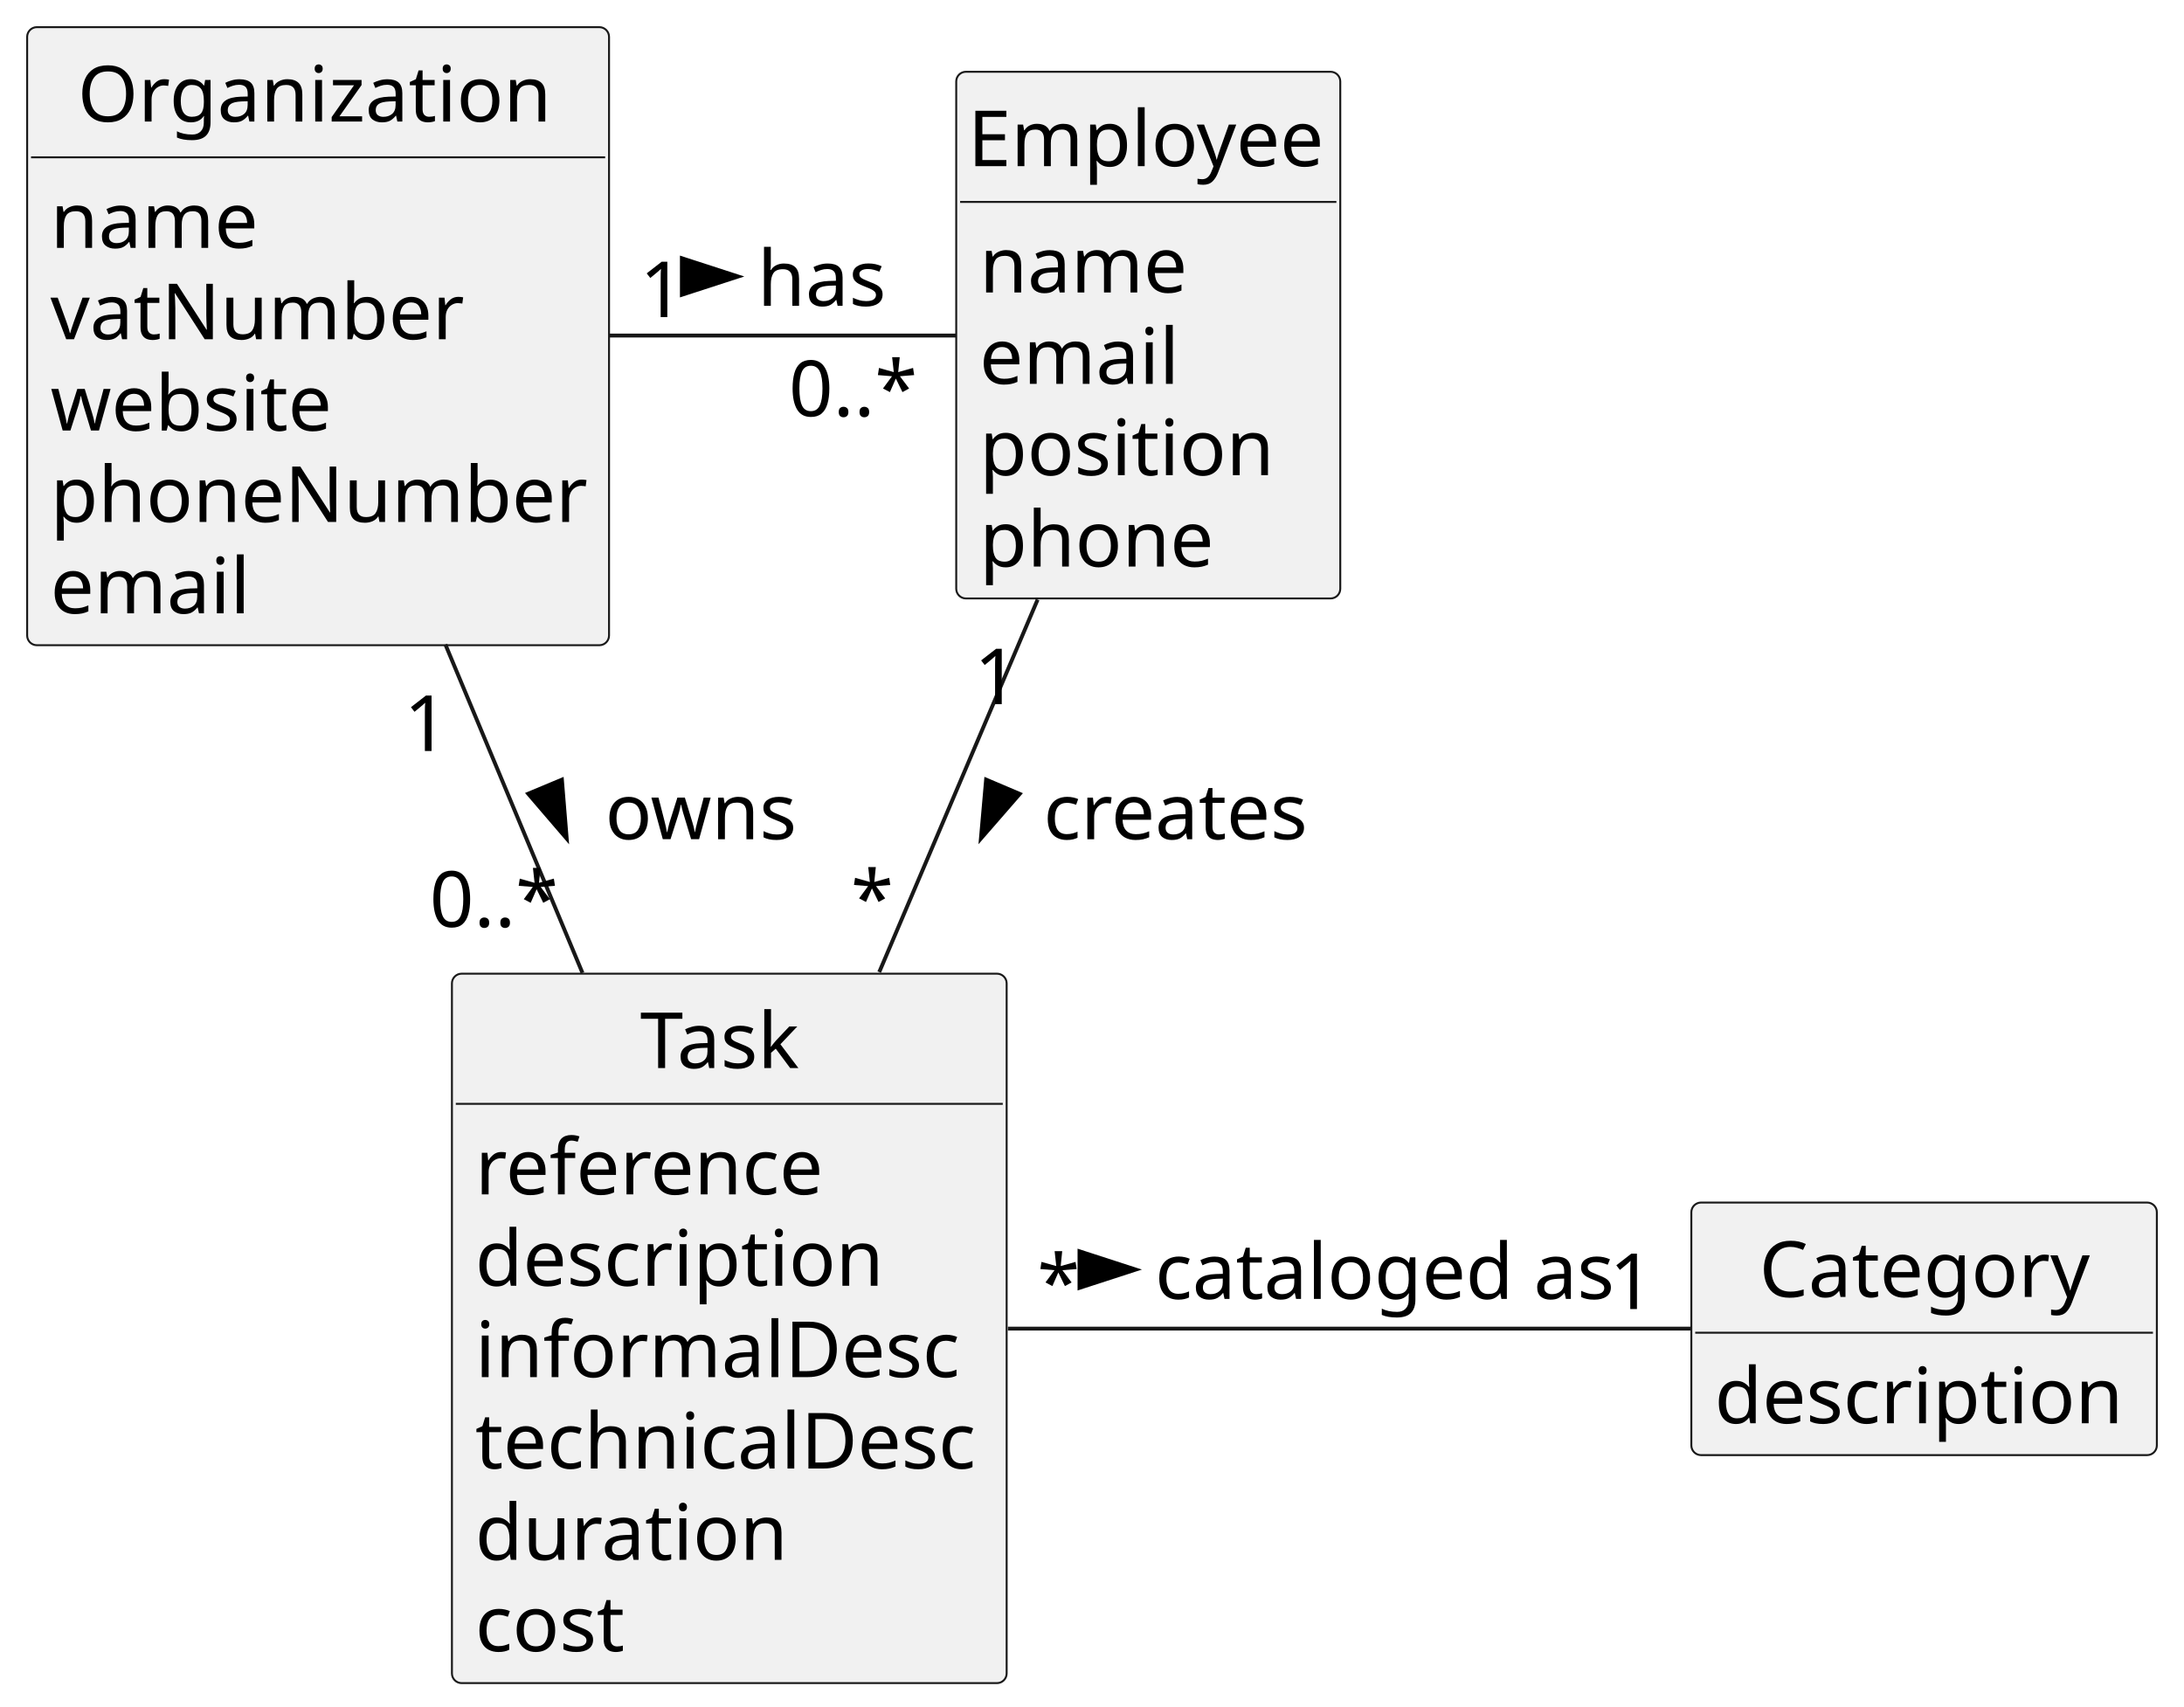
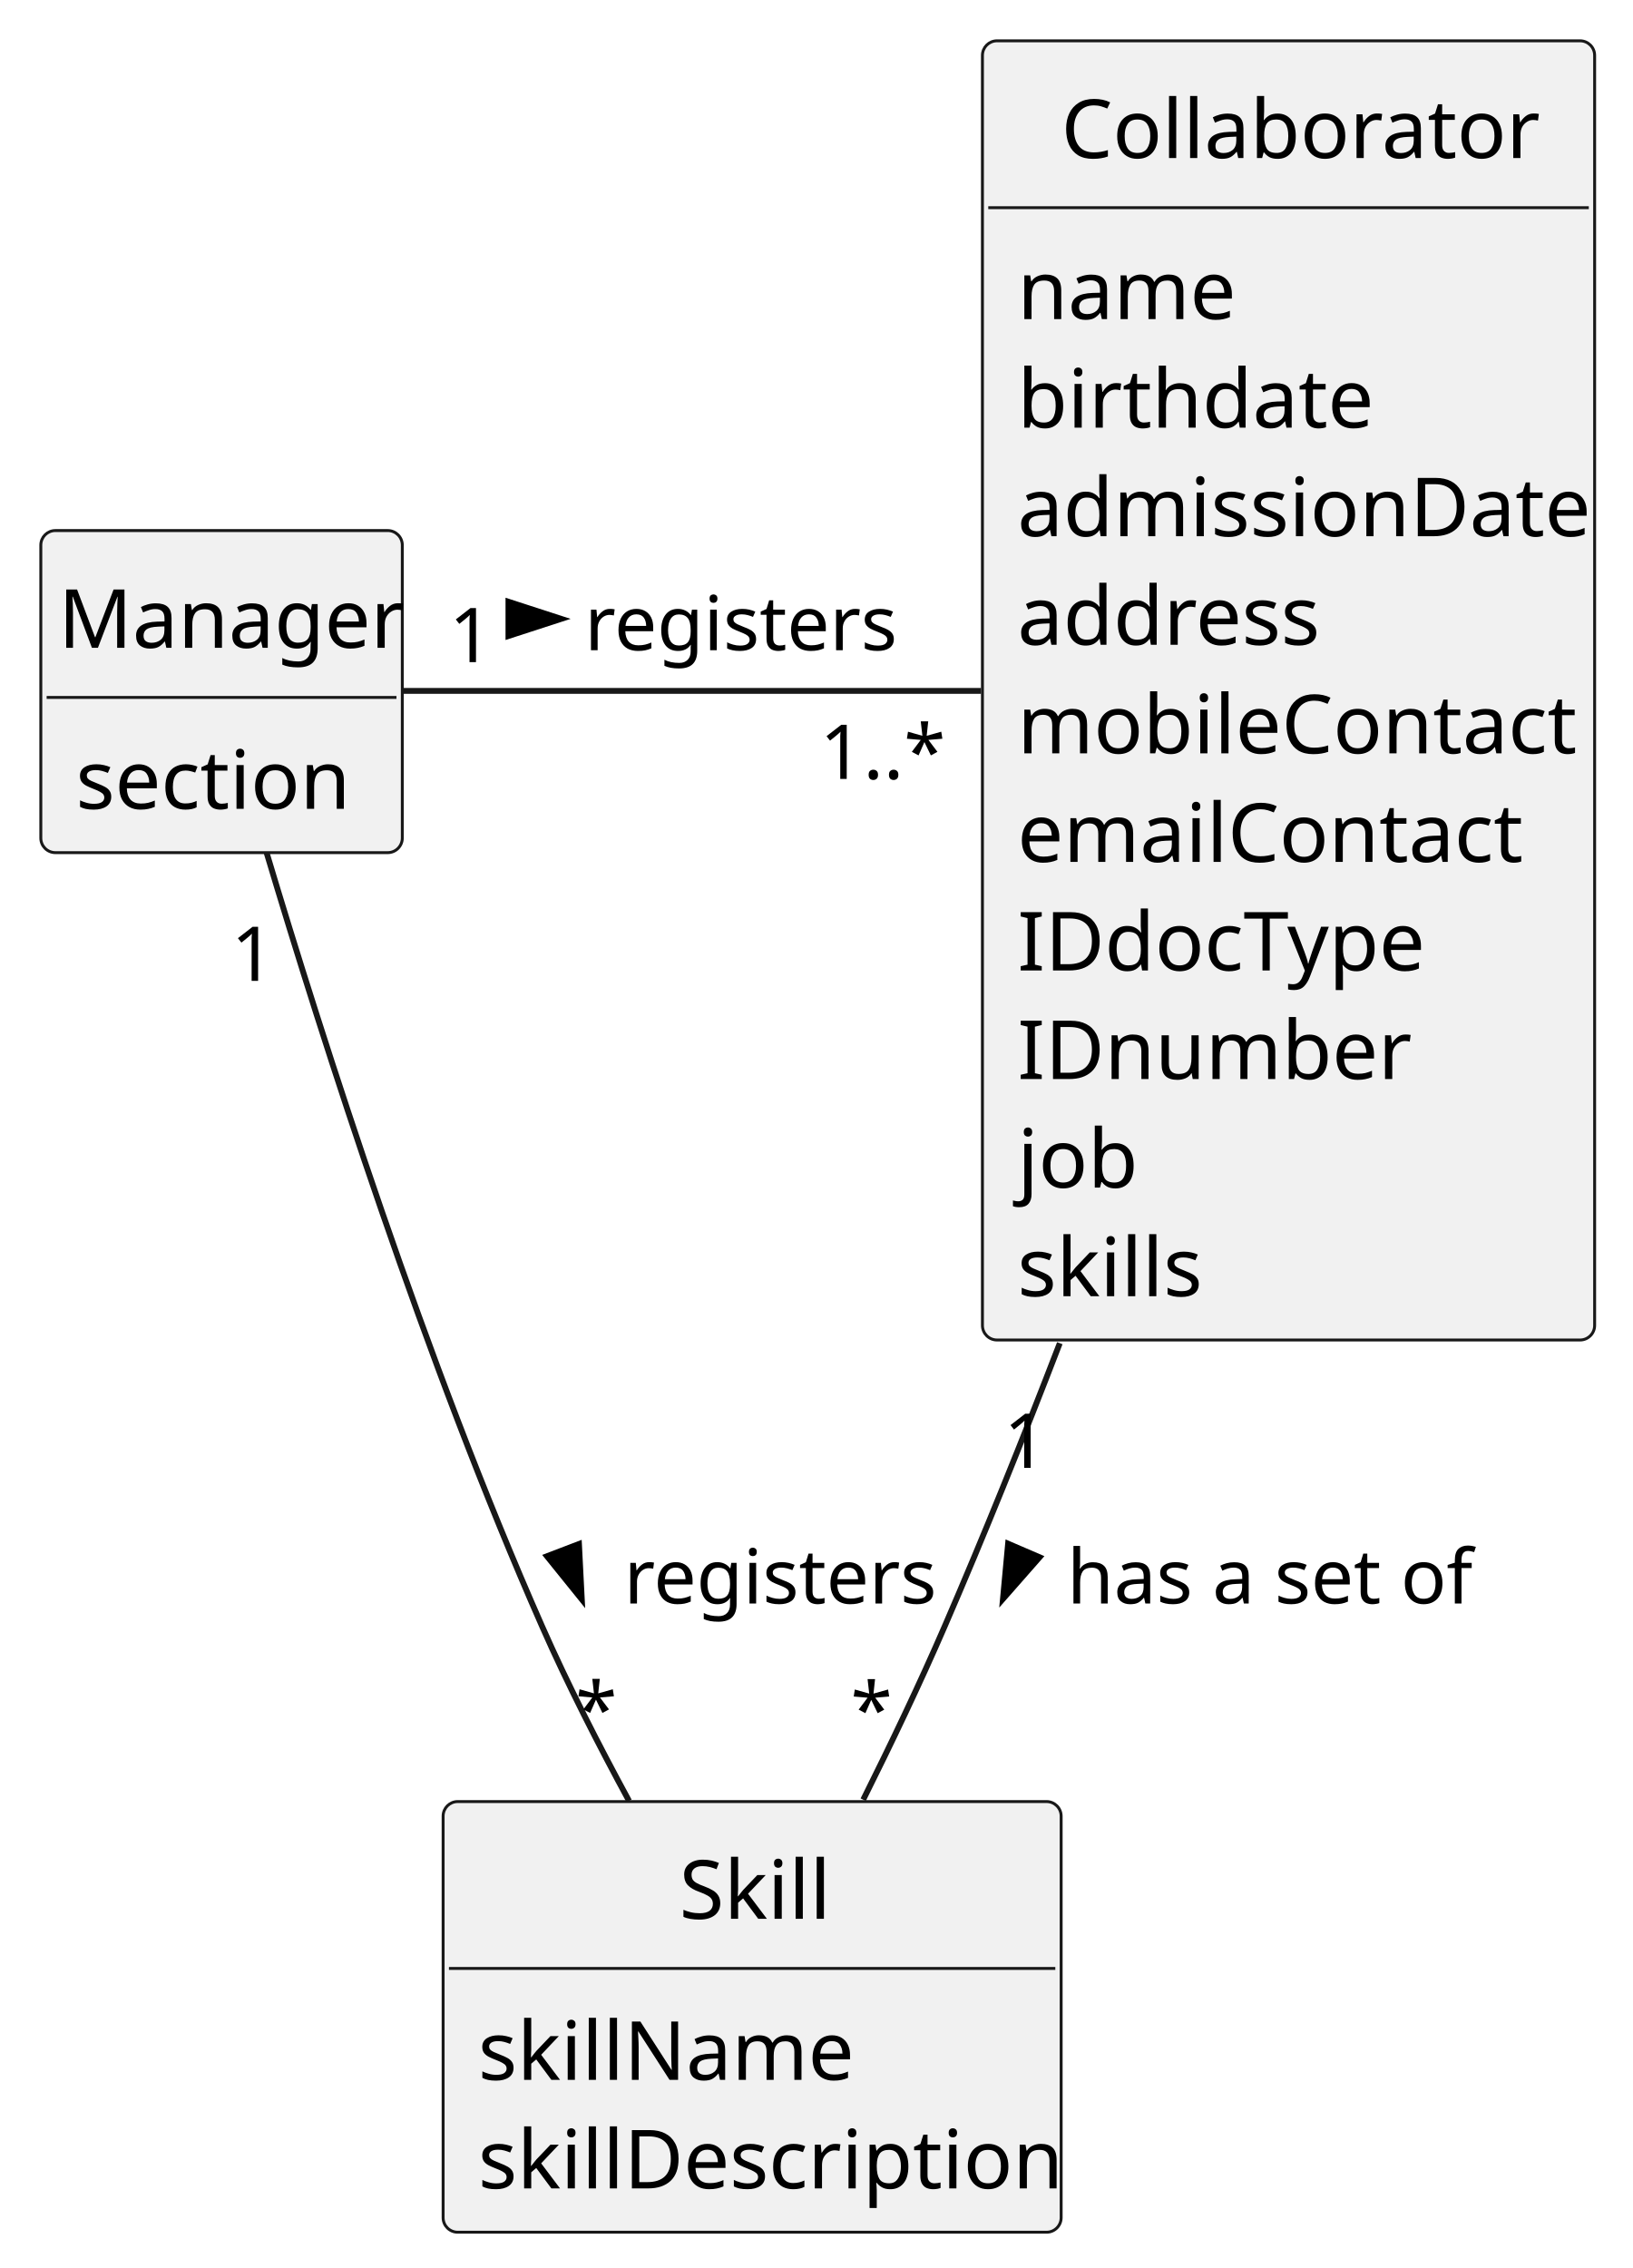
- <svg xmlns="http://www.w3.org/2000/svg" contentStyleType="text/css" height="440px" preserveAspectRatio="none" style="width:563px;height:440px;background:#FFFFFF;" version="1.1" viewBox="0 0 563 440" width="563px" zoomAndPan="magnify">
+ <svg xmlns="http://www.w3.org/2000/svg" contentStyleType="text/css" height="389px" preserveAspectRatio="none" style="width:280px;height:389px;background:#FFFFFF;" version="1.1" viewBox="0 0 280 389" width="280px" zoomAndPan="magnify">
  <defs />
  <g>
-     <g id="elem_Organization">
-       <rect codeLine="18" fill="#F1F1F1" height="159.328" id="Organization" rx="2.5" ry="2.5" style="stroke:#181818;stroke-width:0.5;" width="150" x="7" y="7" />
-       <text fill="#000000" font-family="sans-serif" font-size="20" lengthAdjust="spacing" textLength="124" x="20" y="31.336">Organization</text>
-       <line style="stroke:#181818;stroke-width:0.5;" x1="8" x2="156" y1="40.555" y2="40.555" />
-       <text fill="#000000" font-family="sans-serif" font-size="20" lengthAdjust="spacing" textLength="53" x="13" y="63.891">name</text>
-       <text fill="#000000" font-family="sans-serif" font-size="20" lengthAdjust="spacing" textLength="106" x="13" y="87.445">vatNumber</text>
-       <text fill="#000000" font-family="sans-serif" font-size="20" lengthAdjust="spacing" textLength="73" x="13" y="111">website</text>
-       <text fill="#000000" font-family="sans-serif" font-size="20" lengthAdjust="spacing" textLength="138" x="13" y="134.555">phoneNumber</text>
-       <text fill="#000000" font-family="sans-serif" font-size="20" lengthAdjust="spacing" textLength="53" x="13" y="158.109">email</text>
+     <g id="elem_Collaborator">
+       <rect codeLine="14" fill="#F1F1F1" height="222.832" id="Collaborator" rx="2.5" ry="2.5" style="stroke:#181818;stroke-width:0.5;" width="105" x="168.5" y="7" />
+       <text fill="#000000" font-family="sans-serif" font-size="14" lengthAdjust="spacing" textLength="78" x="182" y="27.107">Collaborator</text>
+       <line style="stroke:#181818;stroke-width:0.5;" x1="169.5" x2="272.5" y1="35.621" y2="35.621" />
+       <text fill="#000000" font-family="sans-serif" font-size="14" lengthAdjust="spacing" textLength="35" x="174.5" y="54.728">name</text>
+       <text fill="#000000" font-family="sans-serif" font-size="14" lengthAdjust="spacing" textLength="56" x="174.5" y="73.35">birthdate</text>
+       <text fill="#000000" font-family="sans-serif" font-size="14" lengthAdjust="spacing" textLength="93" x="174.5" y="91.971">admissionDate</text>
+       <text fill="#000000" font-family="sans-serif" font-size="14" lengthAdjust="spacing" textLength="51" x="174.5" y="110.592">address</text>
+       <text fill="#000000" font-family="sans-serif" font-size="14" lengthAdjust="spacing" textLength="90" x="174.5" y="129.213">mobileContact</text>
+       <text fill="#000000" font-family="sans-serif" font-size="14" lengthAdjust="spacing" textLength="82" x="174.5" y="147.834">emailContact</text>
+       <text fill="#000000" font-family="sans-serif" font-size="14" lengthAdjust="spacing" textLength="68" x="174.5" y="166.455">IDdocType</text>
+       <text fill="#000000" font-family="sans-serif" font-size="14" lengthAdjust="spacing" textLength="61" x="174.5" y="185.076">IDnumber</text>
+       <text fill="#000000" font-family="sans-serif" font-size="14" lengthAdjust="spacing" textLength="19" x="174.5" y="203.697">job</text>
+       <text fill="#000000" font-family="sans-serif" font-size="14" lengthAdjust="spacing" textLength="30" x="174.5" y="222.318">skills</text>
    </g>
-     <g id="elem_Task">
-       <rect codeLine="26" fill="#F1F1F1" height="182.883" id="Task" rx="2.5" ry="2.5" style="stroke:#181818;stroke-width:0.5;" width="143" x="116.5" y="251" />
-       <text fill="#000000" font-family="sans-serif" font-size="20" lengthAdjust="spacing" textLength="46" x="165" y="275.336">Task</text>
-       <line style="stroke:#181818;stroke-width:0.5;" x1="117.5" x2="258.5" y1="284.555" y2="284.555" />
-       <text fill="#000000" font-family="sans-serif" font-size="20" lengthAdjust="spacing" textLength="89" x="122.5" y="307.891">reference</text>
-       <text fill="#000000" font-family="sans-serif" font-size="20" lengthAdjust="spacing" textLength="108" x="122.5" y="331.445">description</text>
-       <text fill="#000000" font-family="sans-serif" font-size="20" lengthAdjust="spacing" textLength="127" x="122.5" y="355">informalDesc</text>
-       <text fill="#000000" font-family="sans-serif" font-size="20" lengthAdjust="spacing" textLength="131" x="122.5" y="378.555">technicalDesc</text>
-       <text fill="#000000" font-family="sans-serif" font-size="20" lengthAdjust="spacing" textLength="81" x="122.5" y="402.109">duration</text>
-       <text fill="#000000" font-family="sans-serif" font-size="20" lengthAdjust="spacing" textLength="39" x="122.5" y="425.664">cost</text>
+     <g id="elem_Manager">
+       <rect codeLine="28" fill="#F1F1F1" height="55.242" id="Manager" rx="2.5" ry="2.5" style="stroke:#181818;stroke-width:0.5;" width="62" x="7" y="91" />
+       <text fill="#000000" font-family="sans-serif" font-size="14" lengthAdjust="spacing" textLength="56" x="10" y="111.107">Manager</text>
+       <line style="stroke:#181818;stroke-width:0.5;" x1="8" x2="68" y1="119.621" y2="119.621" />
+       <text fill="#000000" font-family="sans-serif" font-size="14" lengthAdjust="spacing" textLength="45" x="13" y="138.728">section</text>
    </g>
-     <g id="elem_Category">
-       <rect codeLine="35" fill="#F1F1F1" height="65.109" id="Category" rx="2.5" ry="2.5" style="stroke:#181818;stroke-width:0.5;" width="120" x="436" y="310" />
-       <text fill="#000000" font-family="sans-serif" font-size="20" lengthAdjust="spacing" textLength="85" x="453.5" y="334.336">Category</text>
-       <line style="stroke:#181818;stroke-width:0.5;" x1="437" x2="555" y1="343.555" y2="343.555" />
-       <text fill="#000000" font-family="sans-serif" font-size="20" lengthAdjust="spacing" textLength="108" x="442" y="366.891">description</text>
+     <g id="elem_Skill">
+       <rect codeLine="32" fill="#F1F1F1" height="73.863" id="Skill" rx="2.5" ry="2.5" style="stroke:#181818;stroke-width:0.5;" width="106" x="76" y="309" />
+       <text fill="#000000" font-family="sans-serif" font-size="14" lengthAdjust="spacing" textLength="25" x="116.5" y="329.107">Skill</text>
+       <line style="stroke:#181818;stroke-width:0.5;" x1="77" x2="181" y1="337.621" y2="337.621" />
+       <text fill="#000000" font-family="sans-serif" font-size="14" lengthAdjust="spacing" textLength="59" x="82" y="356.728">skillName</text>
+       <text fill="#000000" font-family="sans-serif" font-size="14" lengthAdjust="spacing" textLength="94" x="82" y="375.35">skillDescription</text>
    </g>
-     <g id="elem_Employee">
-       <rect codeLine="39" fill="#F1F1F1" height="135.773" id="Employee" rx="2.5" ry="2.5" style="stroke:#181818;stroke-width:0.5;" width="99" x="246.5" y="18.5" />
-       <text fill="#000000" font-family="sans-serif" font-size="20" lengthAdjust="spacing" textLength="93" x="249.5" y="42.836">Employee</text>
-       <line style="stroke:#181818;stroke-width:0.5;" x1="247.5" x2="344.5" y1="52.055" y2="52.055" />
-       <text fill="#000000" font-family="sans-serif" font-size="20" lengthAdjust="spacing" textLength="53" x="252.5" y="75.391">name</text>
-       <text fill="#000000" font-family="sans-serif" font-size="20" lengthAdjust="spacing" textLength="53" x="252.5" y="98.945">email</text>
-       <text fill="#000000" font-family="sans-serif" font-size="20" lengthAdjust="spacing" textLength="78" x="252.5" y="122.5">position</text>
-       <text fill="#000000" font-family="sans-serif" font-size="20" lengthAdjust="spacing" textLength="60" x="252.5" y="146.055">phone</text>
+     <g id="link_Manager_Skill">
+       <path codeLine="36" d="M45.73,146.27 C55.34,178.38 72.95,233.58 93,279 C97.37,288.91 102.7,299.33 107.89,308.89 " fill="none" id="Manager-Skill" style="stroke:#181818;stroke-width:1.0;" />
+       <polygon fill="#000000" points="99.785,274.316,99.301,264.818,93.811,266.916,99.785,274.316" style="stroke:#000000;stroke-width:1.0;" />
+       <text fill="#000000" font-family="sans-serif" font-size="13" lengthAdjust="spacing" textLength="50" x="107" y="275.028">registers</text>
+       <text fill="#000000" font-family="sans-serif" font-size="13" lengthAdjust="spacing" textLength="7" x="39.655" y="168.238">1</text>
+       <text fill="#000000" font-family="sans-serif" font-size="13" lengthAdjust="spacing" textLength="5" x="98.684" y="297.832">*</text>
    </g>
-     <g id="link_Organization_Employee">
-       <path codeLine="54" d="M157.15,86.5 C186.77,86.5 219.99,86.5 246.5,86.5 " fill="none" id="Organization-Employee" style="stroke:#181818;stroke-width:1.0;" />
-       <polygon fill="#000000" points="190.25,71.277,175.778,66.575,175.778,75.98,190.25,71.277" style="stroke:#000000;stroke-width:1.0;" />
-       <text fill="#000000" font-family="sans-serif" font-size="20" lengthAdjust="spacing" textLength="33" x="195.25" y="78.836">has</text>
-       <text fill="#000000" font-family="sans-serif" font-size="20" lengthAdjust="spacing" textLength="13" x="164.932" y="81.751">1</text>
-       <text fill="#000000" font-family="sans-serif" font-size="20" lengthAdjust="spacing" textLength="35" x="203.334" y="107.285">0..*</text>
+     <g id="link_Manager_Collaborator">
+       <path codeLine="37" d="M69.04,118.5 C96.17,118.5 136.12,118.5 168.26,118.5 " fill="none" id="Manager-Collaborator" style="stroke:#181818;stroke-width:1.0;" />
+       <polygon fill="#000000" points="96.25,106.145,87.205,103.207,87.205,109.084,96.25,106.145" style="stroke:#000000;stroke-width:1.0;" />
+       <text fill="#000000" font-family="sans-serif" font-size="13" lengthAdjust="spacing" textLength="50" x="100.25" y="111.528">registers</text>
+       <text fill="#000000" font-family="sans-serif" font-size="13" lengthAdjust="spacing" textLength="7" x="77.027" y="113.568">1</text>
+       <text fill="#000000" font-family="sans-serif" font-size="13" lengthAdjust="spacing" textLength="20" x="140.614" y="133.592">1..*</text>
    </g>
-     <g id="link_Organization_Task">
-       <path codeLine="55" d="M114.81,166.13 C126,192.94 138.6,223.13 150.15,250.8 " fill="none" id="Organization-Task" style="stroke:#181818;stroke-width:1.0;" />
-       <polygon fill="#000000" points="146.081,216.16,144.846,200.993,136.168,204.616,146.081,216.16" style="stroke:#000000;stroke-width:1.0;" />
-       <text fill="#000000" font-family="sans-serif" font-size="20" lengthAdjust="spacing" textLength="49" x="156" y="216.336">owns</text>
-       <text fill="#000000" font-family="sans-serif" font-size="20" lengthAdjust="spacing" textLength="13" x="104.153" y="193.592">1</text>
-       <text fill="#000000" font-family="sans-serif" font-size="20" lengthAdjust="spacing" textLength="35" x="110.739" y="238.939">0..*</text>
-     </g>
-     <g id="link_Employee_Task">
-       <path codeLine="57" d="M267.48,154.57 C254.98,183.96 240.12,218.92 226.65,250.6 " fill="none" id="Employee-Task" style="stroke:#181818;stroke-width:1.0;" />
-       <polygon fill="#000000" points="252.87,216.139,262.86,204.661,254.205,200.981,252.87,216.139" style="stroke:#000000;stroke-width:1.0;" />
-       <text fill="#000000" font-family="sans-serif" font-size="20" lengthAdjust="spacing" textLength="68" x="269" y="216.336">creates</text>
-       <text fill="#000000" font-family="sans-serif" font-size="20" lengthAdjust="spacing" textLength="13" x="251.142" y="181.527">1</text>
-       <text fill="#000000" font-family="sans-serif" font-size="20" lengthAdjust="spacing" textLength="10" x="219.332" y="238.723">*</text>
-     </g>
-     <g id="link_Task_Category">
-       <path codeLine="59" d="M259.82,342.5 C313.33,342.5 385.55,342.5 435.99,342.5 " fill="none" id="Task-Category" style="stroke:#181818;stroke-width:1.0;" />
-       <polygon fill="#000000" points="292.75,327.277,278.278,322.575,278.278,331.98,292.75,327.277" style="stroke:#000000;stroke-width:1.0;" />
-       <text fill="#000000" font-family="sans-serif" font-size="20" lengthAdjust="spacing" textLength="120" x="297.75" y="334.836">cataloged as</text>
-       <text fill="#000000" font-family="sans-serif" font-size="20" lengthAdjust="spacing" textLength="10" x="267.382" y="337.737">*</text>
-       <text fill="#000000" font-family="sans-serif" font-size="20" lengthAdjust="spacing" textLength="13" x="414.884" y="337.462">1</text>
+     <g id="link_Collaborator_Skill">
+       <path codeLine="38" d="M181.77,230.38 C175.45,246.8 168.75,263.42 162,279 C157.77,288.76 152.82,299.12 148.05,308.68 " fill="none" id="Collaborator-Skill" style="stroke:#181818;stroke-width:1.0;" />
+       <polygon fill="#000000" points="172.022,274.238,178.299,267.093,172.901,264.768,172.022,274.238" style="stroke:#000000;stroke-width:1.0;" />
+       <text fill="#000000" font-family="sans-serif" font-size="13" lengthAdjust="spacing" textLength="68" x="183" y="275.028">has a set of</text>
+       <text fill="#000000" font-family="sans-serif" font-size="13" lengthAdjust="spacing" textLength="7" x="172.166" y="251.758">1</text>
+       <text fill="#000000" font-family="sans-serif" font-size="13" lengthAdjust="spacing" textLength="5" x="145.894" y="297.87">*</text>
    </g>
  </g>
</svg>
